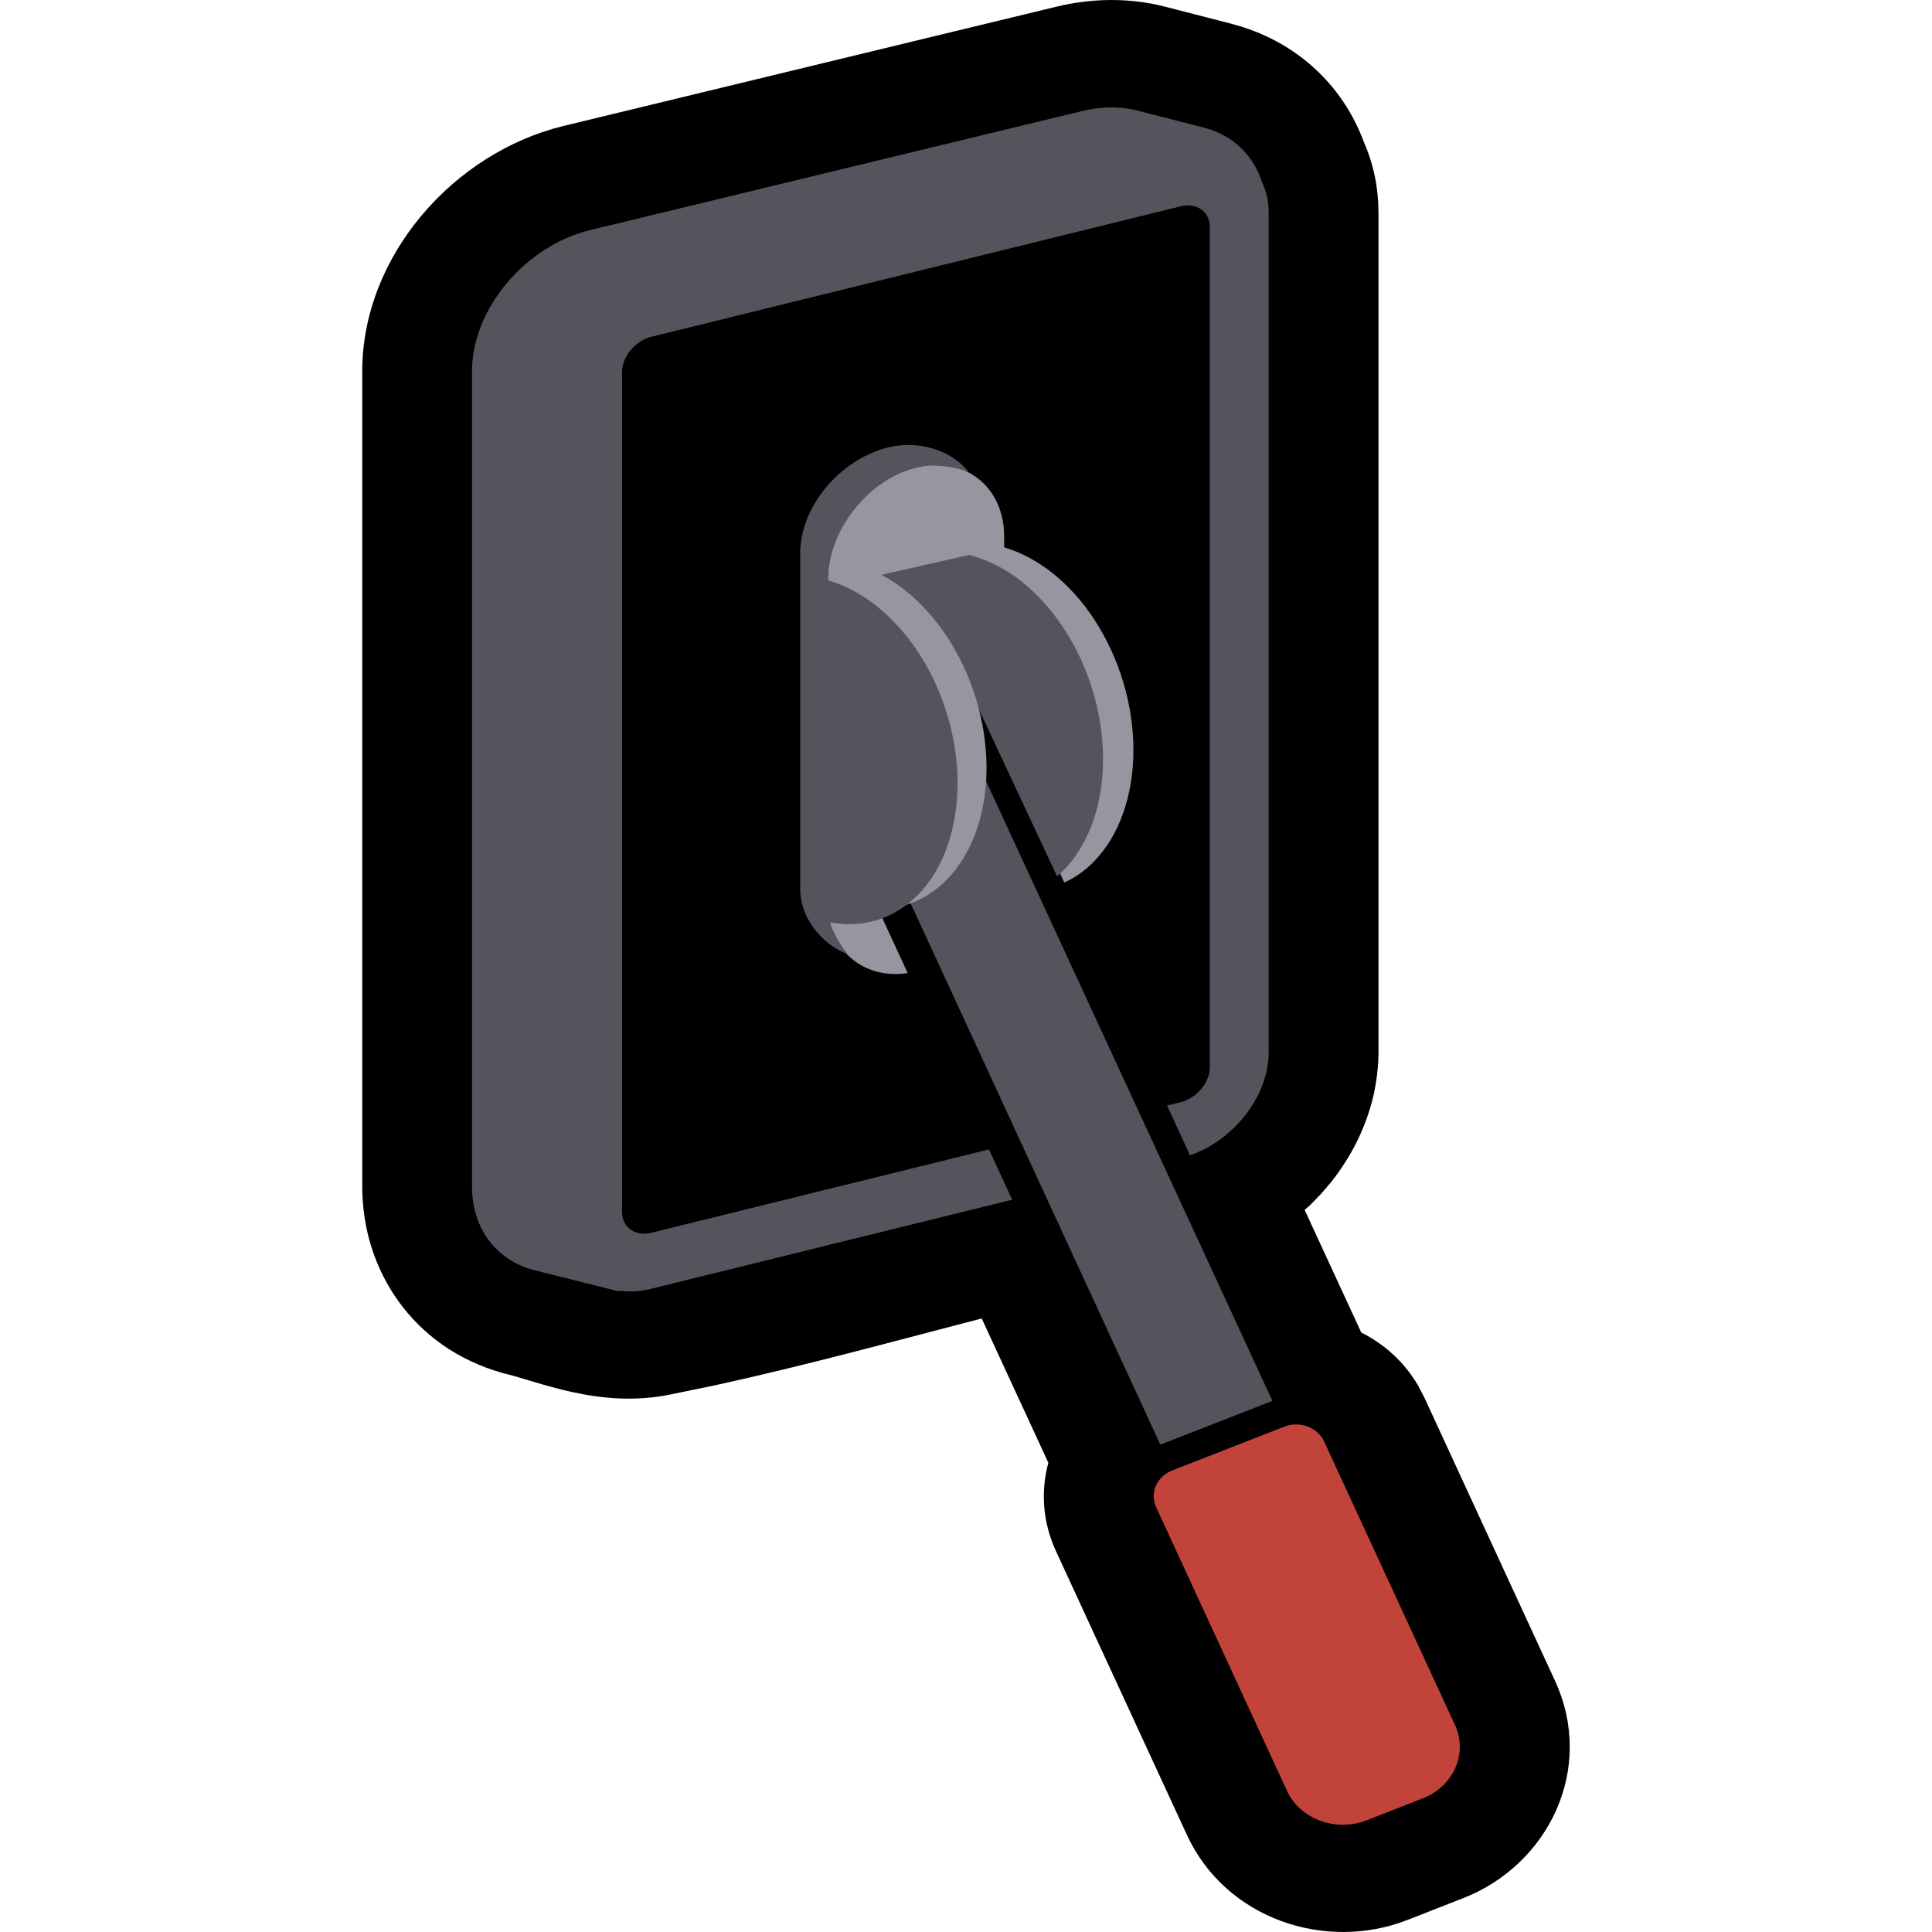
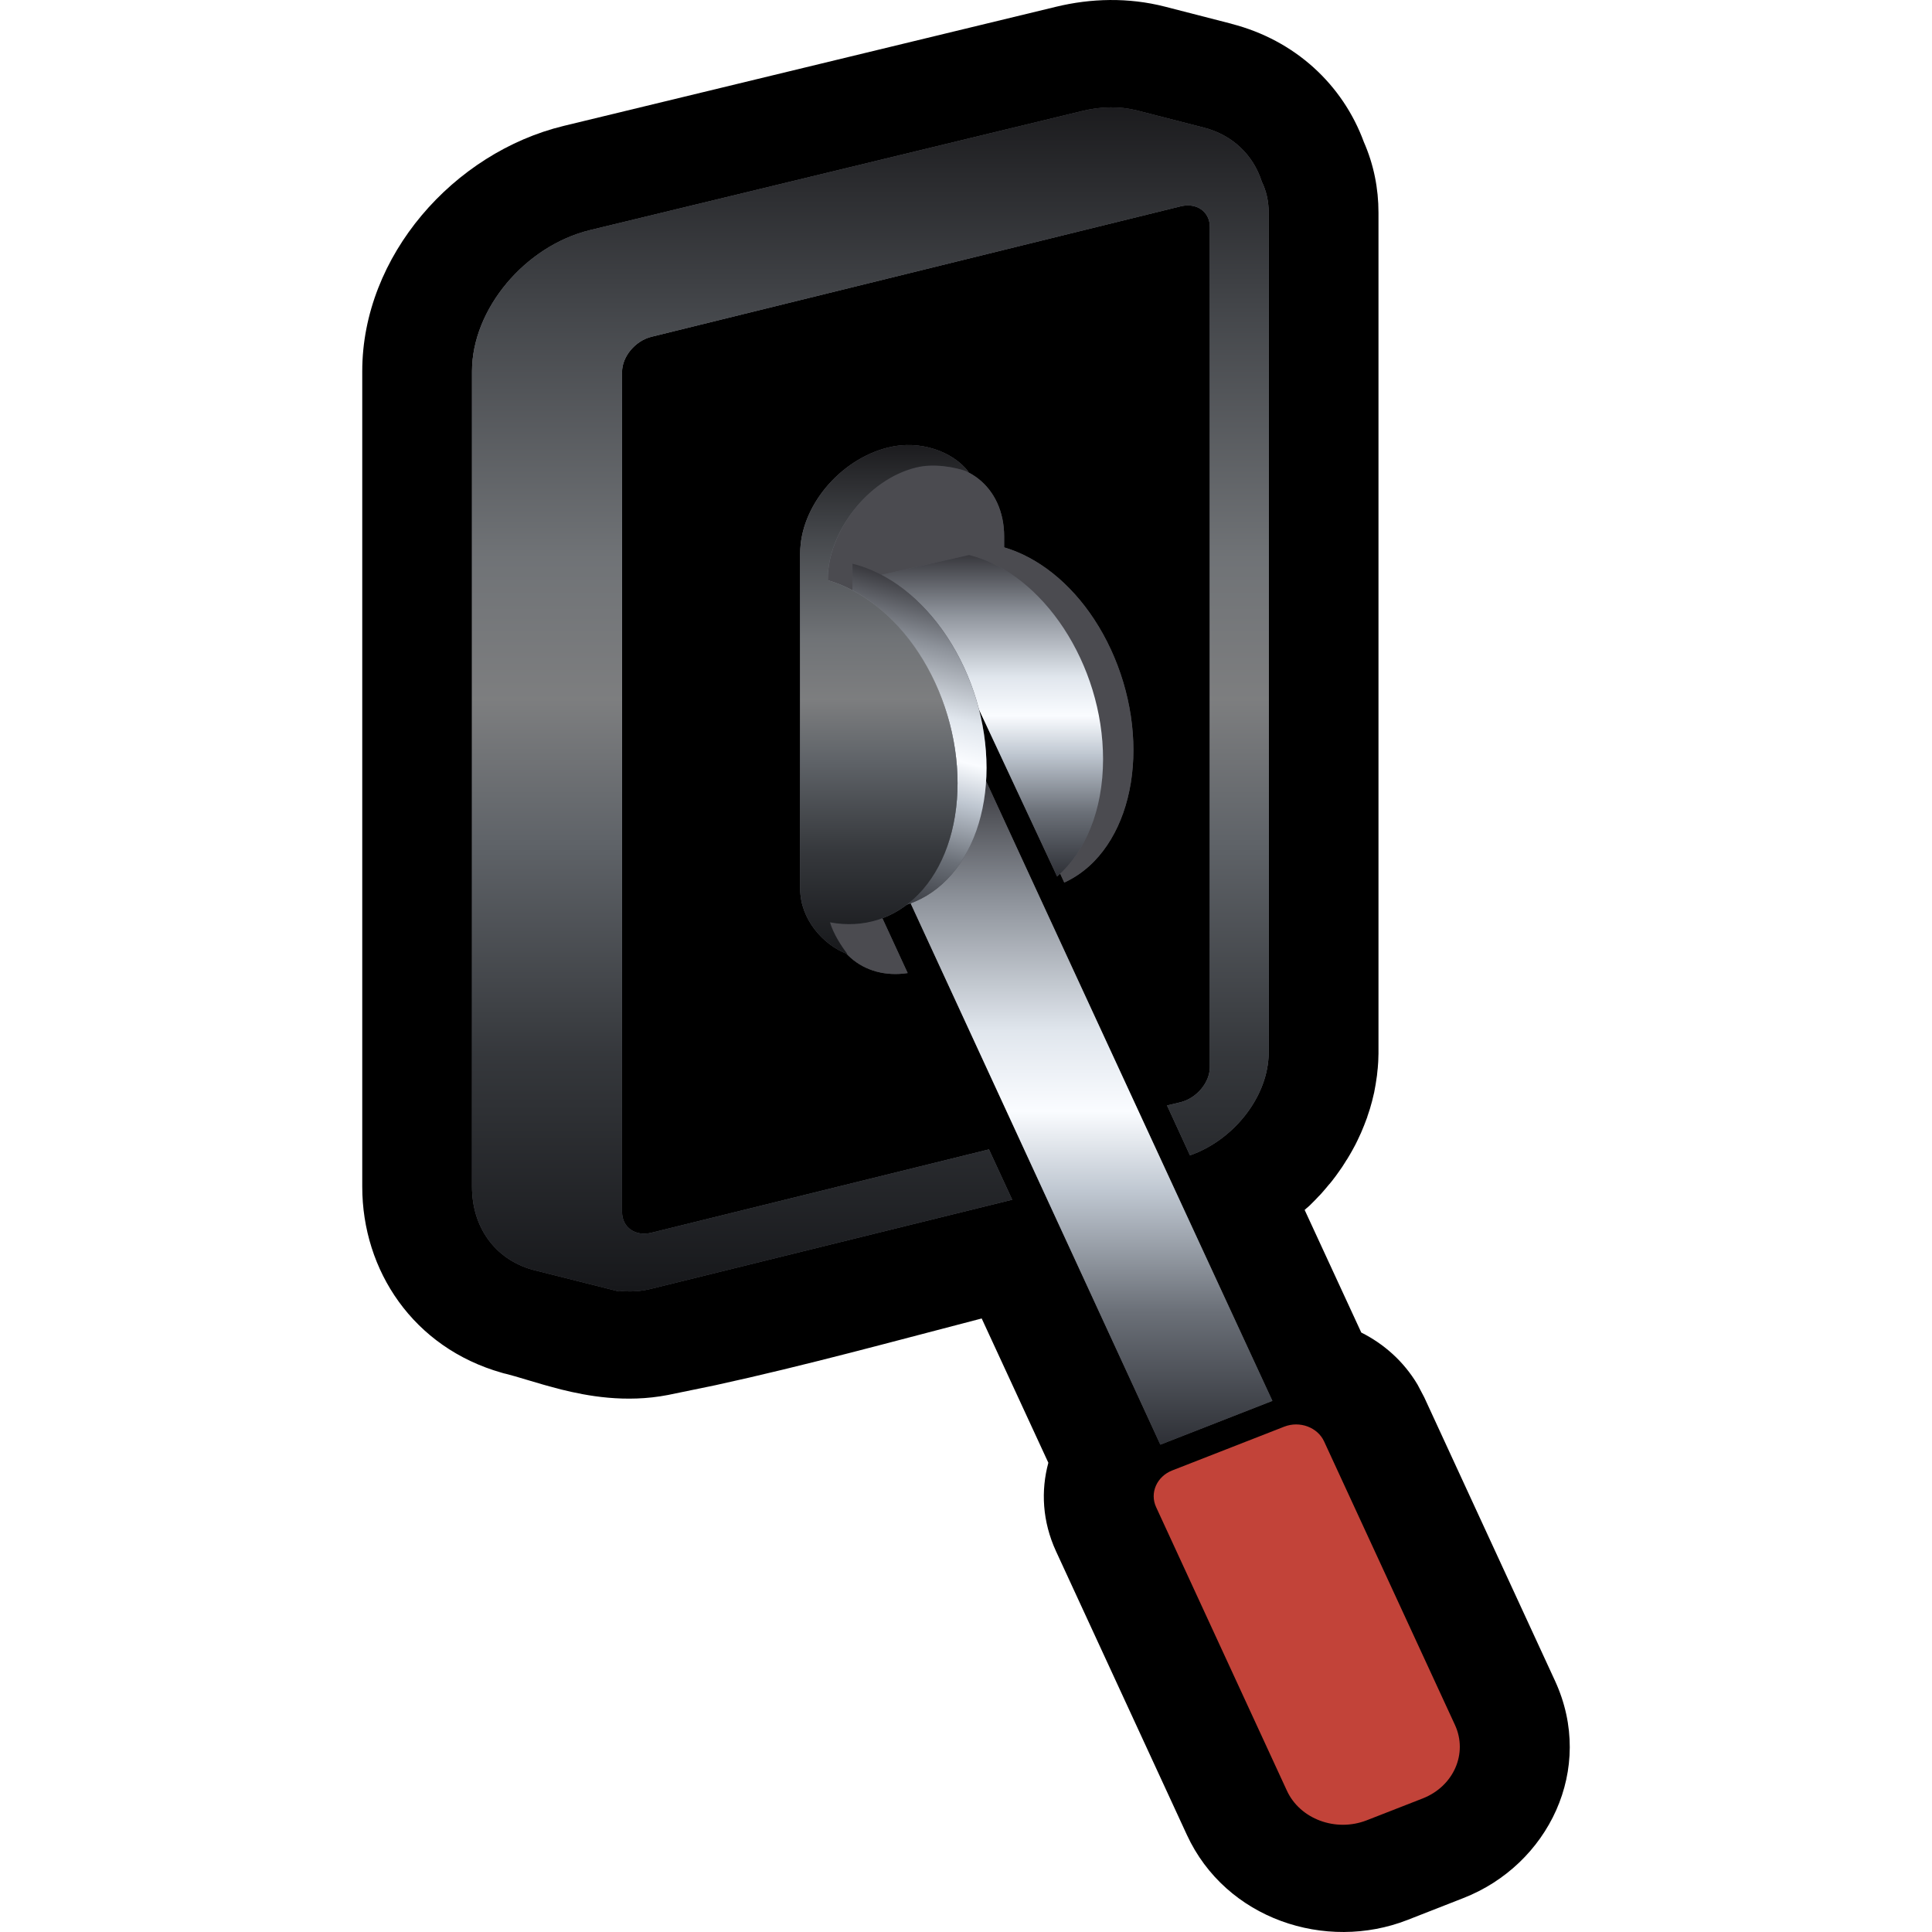
<svg xmlns="http://www.w3.org/2000/svg" width="32" height="32" viewBox="0 0 32 32" fill="none">
  <path d="M22.007 19.627L22.003 19.631C22.003 19.631 22.008 19.626 22.013 19.62L22.012 19.619C22.01 19.622 22.008 19.625 22.007 19.627ZM22.817 17.723C22.816 17.729 22.815 17.734 22.815 17.734C22.815 17.731 22.816 17.727 22.817 17.723ZM21.838 19.818C21.805 19.854 21.758 19.903 21.703 19.956L21.703 19.957C21.684 19.974 21.669 19.989 21.657 19.999C21.649 20.007 21.641 20.014 21.637 20.017C21.641 20.014 21.647 20.008 21.655 20.001L21.654 20C21.639 20.014 21.624 20.027 21.609 20.04L22.547 22.071C22.922 22.259 23.25 22.548 23.48 22.935L23.59 23.144L25.756 27.84C26.43 29.303 25.64 30.891 24.238 31.438L23.311 31.801C21.959 32.329 20.303 31.788 19.658 30.39L17.491 25.694C17.263 25.198 17.239 24.689 17.364 24.228L16.26 21.838C14.86 22.201 13.345 22.617 11.851 22.943L11.065 23.105C10.356 23.243 9.711 23.117 9.306 23.017C9.094 22.964 8.89 22.903 8.74 22.858C8.573 22.808 8.469 22.777 8.38 22.755L8.345 22.747L8.311 22.737C6.844 22.321 6 21.043 6 19.656V6.149C6 4.238 7.514 2.527 9.338 2.085L17.496 0.111C18.067 -0.027 18.687 -0.046 19.295 0.11L20.399 0.394L20.398 0.395C21.448 0.665 22.239 1.398 22.59 2.353C22.754 2.726 22.832 3.123 22.832 3.521V17.456L22.831 17.48L22.829 17.552L22.828 17.575L22.827 17.596C22.825 17.636 22.822 17.669 22.82 17.691C22.818 17.712 22.815 17.728 22.815 17.733C22.814 17.737 22.815 17.734 22.815 17.734C22.812 17.763 22.81 17.79 22.807 17.814C22.8 17.867 22.793 17.915 22.785 17.96C22.777 18.008 22.769 18.052 22.761 18.092C22.75 18.141 22.738 18.19 22.726 18.238C22.718 18.27 22.705 18.315 22.69 18.366C22.677 18.408 22.662 18.453 22.646 18.499L22.647 18.5L22.596 18.634L22.55 18.746L22.547 18.751L22.545 18.758L22.486 18.885C22.471 18.917 22.458 18.943 22.45 18.958C22.446 18.966 22.442 18.973 22.44 18.977C22.438 18.981 22.436 18.984 22.436 18.984C22.412 19.03 22.385 19.078 22.356 19.128L22.355 19.129C22.341 19.154 22.328 19.175 22.32 19.188C22.316 19.194 22.313 19.2 22.311 19.203C22.308 19.207 22.306 19.211 22.306 19.211L22.305 19.21C22.292 19.231 22.259 19.286 22.219 19.346L22.218 19.346C22.201 19.372 22.185 19.394 22.175 19.408C22.17 19.415 22.166 19.422 22.162 19.426C22.159 19.43 22.157 19.432 22.155 19.434L22.156 19.435C22.139 19.459 22.101 19.511 22.056 19.568L22.055 19.569C22.043 19.584 22.032 19.596 22.025 19.606C22.021 19.611 22.016 19.614 22.013 19.618C21.993 19.642 21.944 19.704 21.885 19.769L21.884 19.77C21.865 19.792 21.847 19.809 21.838 19.818Z" fill="black" />
  <path d="M17.932 1.837C18.246 1.761 18.556 1.759 18.833 1.83L19.937 2.113C20.417 2.236 20.758 2.568 20.9 3.011C20.973 3.159 21.013 3.331 21.013 3.521V17.433L21.011 17.506C20.974 18.199 20.418 18.889 19.71 19.136L19.33 18.31L19.552 18.257C19.821 18.19 20.039 17.93 20.039 17.674V3.761C20.039 3.505 19.821 3.351 19.552 3.418L10.79 5.578C10.522 5.644 10.303 5.906 10.303 6.162V20.074C10.303 20.33 10.522 20.484 10.79 20.418L16.38 19.038L16.765 19.871L10.79 21.345L10.715 21.362C10.553 21.394 10.398 21.397 10.253 21.378L10.254 21.391L8.818 21.03C8.2 20.855 7.818 20.329 7.818 19.656V6.148C7.818 5.121 8.695 4.073 9.774 3.811L17.932 1.837Z" fill="#54545C" />
-   <path d="M15.172 7.744C15.978 7.545 16.632 8.057 16.632 8.887V9.066C17.192 9.23 17.726 9.653 18.123 10.258C18.539 10.893 18.773 11.671 18.773 12.422C18.773 13.174 18.539 13.837 18.123 14.266C17.975 14.418 17.808 14.535 17.628 14.618L16.632 12.458V12.46L16.615 12.425L16.554 12.448V12.32L15.598 10.697L13.832 13.511L15.034 16.117C14.292 16.229 13.711 15.73 13.711 14.947V9.608C13.711 8.777 14.365 7.943 15.172 7.744Z" fill="#9696A1" />
+   <path d="M17.932 1.837C18.246 1.761 18.556 1.759 18.833 1.83L19.937 2.113C20.417 2.236 20.758 2.568 20.9 3.011C20.973 3.159 21.013 3.331 21.013 3.521V17.433L21.011 17.506C20.974 18.199 20.418 18.889 19.71 19.136L19.33 18.31L19.552 18.257C19.821 18.19 20.039 17.93 20.039 17.674V3.761C20.039 3.505 19.821 3.351 19.552 3.418L10.79 5.578C10.522 5.644 10.303 5.906 10.303 6.162V20.074C10.303 20.33 10.522 20.484 10.79 20.418L16.38 19.038L16.765 19.871L10.79 21.345L10.715 21.362C10.553 21.394 10.398 21.397 10.253 21.378L10.254 21.391L8.818 21.03C8.2 20.855 7.818 20.329 7.818 19.656V6.148C7.818 5.121 8.695 4.073 9.774 3.811L17.932 1.837Z" fill="url(#paint0_linear_1764_274)" />
+   <path d="M17.932 1.837C18.246 1.761 18.556 1.759 18.833 1.83L19.937 2.113C20.417 2.236 20.758 2.568 20.9 3.011C20.973 3.159 21.013 3.331 21.013 3.521V17.433L21.011 17.506C20.974 18.199 20.418 18.889 19.71 19.136L19.33 18.31L19.552 18.257C19.821 18.19 20.039 17.93 20.039 17.674V3.761C20.039 3.505 19.821 3.351 19.552 3.418L10.79 5.578C10.522 5.644 10.303 5.906 10.303 6.162V20.074C10.303 20.33 10.522 20.484 10.79 20.418L16.38 19.038L16.765 19.871L10.79 21.345L10.715 21.362C10.553 21.394 10.398 21.397 10.253 21.378L10.254 21.391L8.818 21.03C8.2 20.855 7.818 20.329 7.818 19.656V6.148C7.818 5.121 8.695 4.073 9.774 3.811L17.932 1.837Z" fill="black" fill-opacity="0.5" />
+   <path d="M15.172 7.744C15.978 7.545 16.632 8.057 16.632 8.887V9.066C17.192 9.23 17.726 9.653 18.123 10.258C18.539 10.892 18.773 11.671 18.773 12.422C18.773 13.174 18.539 13.837 18.123 14.266C17.975 14.418 17.808 14.535 17.628 14.618L16.632 12.458V12.46L16.615 12.424L16.554 12.448V12.32L15.598 10.697L13.832 13.511L15.034 16.117C14.292 16.229 13.711 15.73 13.711 14.947V9.608C13.711 8.777 14.365 7.943 15.172 7.744Z" fill="#9696A1" />
+   <path d="M15.172 7.744C15.978 7.545 16.632 8.057 16.632 8.887V9.066C17.192 9.23 17.726 9.653 18.123 10.258C18.539 10.892 18.773 11.671 18.773 12.422C18.773 13.174 18.539 13.837 18.123 14.266C17.975 14.418 17.808 14.535 17.628 14.618L16.632 12.458V12.46L16.615 12.424L16.554 12.448V12.32L15.598 10.697L13.832 13.511L15.034 16.117C14.292 16.229 13.711 15.73 13.711 14.947V9.608C13.711 8.777 14.365 7.943 15.172 7.744Z" fill="black" fill-opacity="0.5" />
+   <path d="M19.149 24.963C19.04 24.727 19.16 24.455 19.416 24.355L21.271 23.63C21.528 23.53 21.824 23.64 21.932 23.876L24.099 28.571C24.316 29.043 24.077 29.587 23.564 29.788L22.637 30.15C22.124 30.35 21.532 30.13 21.315 29.659L19.149 24.963Z" fill="#C24339" />
  <path d="M14.493 13.683L16.305 12.879L21.075 23.203L19.219 23.928L14.493 13.683Z" fill="#54545C" />
-   <path d="M19.149 24.963C19.04 24.727 19.16 24.455 19.416 24.355L21.271 23.63C21.528 23.53 21.823 23.64 21.932 23.876L24.099 28.571C24.316 29.043 24.077 29.587 23.564 29.787L22.637 30.15C22.124 30.35 21.532 30.13 21.315 29.659L19.149 24.963Z" fill="#C24339" />
+   <path d="M14.493 13.683L16.305 12.879L21.075 23.203L19.219 23.928L14.493 13.683Z" fill="url(#paint1_linear_1764_274)" />
  <path d="M16.051 9.192C17.277 9.494 18.27 11.009 18.27 12.574C18.27 13.425 17.974 14.112 17.509 14.517L15.604 10.447L14.136 12.983C13.944 12.516 13.832 12.001 13.832 11.479C13.832 10.619 14.132 9.922 14.606 9.519L16.051 9.192Z" fill="#54545C" />
-   <path d="M14.12 9.336C14.709 9.481 15.274 9.919 15.69 10.553C16.106 11.188 16.34 11.966 16.34 12.718C16.34 13.47 16.106 14.133 15.69 14.562C15.274 14.991 14.709 15.15 14.12 15.005L14.12 12.171V9.336Z" fill="#9696A1" />
-   <path d="M14.714 7.41C15.241 7.28 15.786 7.481 16.043 7.817C15.815 7.733 15.461 7.672 15.171 7.743C14.364 7.943 13.711 8.822 13.711 9.59V9.611C14.274 9.772 14.811 10.198 15.211 10.807C15.627 11.441 15.86 12.22 15.86 12.971C15.86 13.723 15.627 14.386 15.211 14.815C14.819 15.218 14.297 15.379 13.747 15.277C13.808 15.476 13.936 15.671 14.035 15.801C13.631 15.653 13.254 15.218 13.254 14.727V9.162C13.254 8.394 13.907 7.609 14.714 7.41Z" fill="#54545C" />
+   <path d="M16.051 9.192C17.277 9.494 18.27 11.009 18.27 12.574C18.27 13.425 17.974 14.112 17.509 14.517L15.604 10.447L14.136 12.983C13.944 12.516 13.832 12.001 13.832 11.479C13.832 10.619 14.132 9.922 14.606 9.519L16.051 9.192Z" fill="url(#paint2_linear_1764_274)" />
+   <path d="M14.12 9.336C14.709 9.481 15.274 9.919 15.69 10.553C16.106 11.188 16.34 11.966 16.34 12.718C16.34 13.47 16.106 14.133 15.69 14.562C15.274 14.991 14.709 15.15 14.12 15.005L14.12 12.171V9.336Z" fill="#54545C" />
+   <path d="M14.12 9.336C14.709 9.481 15.274 9.919 15.69 10.553C16.106 11.188 16.34 11.966 16.34 12.718C16.34 13.47 16.106 14.133 15.69 14.562C15.274 14.991 14.709 15.15 14.12 15.005L14.12 12.171V9.336Z" fill="url(#paint3_linear_1764_274)" />
+   <path d="M14.714 7.411C15.241 7.281 15.786 7.481 16.043 7.817C15.815 7.733 15.461 7.672 15.171 7.744C14.364 7.943 13.711 8.822 13.711 9.59V9.611C14.274 9.772 14.811 10.198 15.211 10.807C15.627 11.441 15.86 12.22 15.86 12.971C15.86 13.723 15.627 14.386 15.211 14.815C14.819 15.218 14.297 15.379 13.747 15.277C13.808 15.476 13.936 15.671 14.035 15.801C13.631 15.653 13.254 15.218 13.254 14.727V9.162C13.254 8.394 13.907 7.609 14.714 7.411Z" fill="#54545C" />
+   <path d="M14.714 7.411C15.241 7.281 15.786 7.481 16.043 7.817C15.815 7.733 15.461 7.672 15.171 7.744C14.364 7.943 13.711 8.822 13.711 9.59V9.611C14.274 9.772 14.811 10.198 15.211 10.807C15.627 11.441 15.86 12.22 15.86 12.971C15.86 13.723 15.627 14.386 15.211 14.815C14.819 15.218 14.297 15.379 13.747 15.277C13.808 15.476 13.936 15.671 14.035 15.801C13.631 15.653 13.254 15.218 13.254 14.727V9.162C13.254 8.394 13.907 7.609 14.714 7.411Z" fill="url(#paint4_linear_1764_274)" />
+   <path d="M14.714 7.411C15.241 7.281 15.786 7.481 16.043 7.817C15.815 7.733 15.461 7.672 15.171 7.744C14.364 7.943 13.711 8.822 13.711 9.59V9.611C14.274 9.772 14.811 10.198 15.211 10.807C15.627 11.441 15.86 12.22 15.86 12.971C15.86 13.723 15.627 14.386 15.211 14.815C14.819 15.218 14.297 15.379 13.747 15.277C13.808 15.476 13.936 15.671 14.035 15.801C13.631 15.653 13.254 15.218 13.254 14.727V9.162C13.254 8.394 13.907 7.609 14.714 7.411Z" fill="black" fill-opacity="0.5" />
+   <defs>
+     <linearGradient id="paint0_linear_1764_274" x1="14.415" y1="1.778" x2="14.415" y2="21.391" gradientUnits="userSpaceOnUse">
+       <stop stop-color="#38383D" />
+       <stop offset="0.18" stop-color="#8C9199" />
+       <stop offset="0.38" stop-color="#E0E6ED" />
+       <stop offset="0.5" stop-color="#FAFCFF" />
+       <stop offset="0.62" stop-color="#BFC7D1" />
+       <stop offset="0.8" stop-color="#6B7078" />
+       <stop offset="1" stop-color="#2E3036" />
+     </linearGradient>
+     <linearGradient id="paint1_linear_1764_274" x1="17.784" y1="12.879" x2="17.784" y2="23.928" gradientUnits="userSpaceOnUse">
+       <stop stop-color="#38383D" />
+       <stop offset="0.18" stop-color="#8C9199" />
+       <stop offset="0.38" stop-color="#E0E6ED" />
+       <stop offset="0.5" stop-color="#FAFCFF" />
+       <stop offset="0.62" stop-color="#BFC7D1" />
+       <stop offset="0.8" stop-color="#6B7078" />
+       <stop offset="1" stop-color="#2E3036" />
+     </linearGradient>
+     <linearGradient id="paint2_linear_1764_274" x1="16.051" y1="9.192" x2="16.051" y2="14.517" gradientUnits="userSpaceOnUse">
+       <stop stop-color="#38383D" />
+       <stop offset="0.18" stop-color="#8C9199" />
+       <stop offset="0.38" stop-color="#E0E6ED" />
+       <stop offset="0.5" stop-color="#FAFCFF" />
+       <stop offset="0.62" stop-color="#BFC7D1" />
+       <stop offset="0.8" stop-color="#6B7078" />
+       <stop offset="1" stop-color="#2E3036" />
+     </linearGradient>
+     <linearGradient id="paint3_linear_1764_274" x1="14.12" y1="9.336" x2="12.803" y2="14.68" gradientUnits="userSpaceOnUse">
+       <stop stop-color="#38383D" />
+       <stop offset="0.18" stop-color="#8C9199" />
+       <stop offset="0.38" stop-color="#E0E6ED" />
+       <stop offset="0.5" stop-color="#FAFCFF" />
+       <stop offset="0.62" stop-color="#BFC7D1" />
+       <stop offset="0.8" stop-color="#6B7078" />
+       <stop offset="1" stop-color="#2E3036" />
+     </linearGradient>
+     <linearGradient id="paint4_linear_1764_274" x1="14.648" y1="7.371" x2="14.648" y2="15.801" gradientUnits="userSpaceOnUse">
+       <stop stop-color="#38383D" />
+       <stop offset="0.18" stop-color="#8C9199" />
+       <stop offset="0.38" stop-color="#E0E6ED" />
+       <stop offset="0.5" stop-color="#FAFCFF" />
+       <stop offset="0.62" stop-color="#BFC7D1" />
+       <stop offset="0.8" stop-color="#6B7078" />
+       <stop offset="1" stop-color="#2E3036" />
+     </linearGradient>
+   </defs>
</svg>
